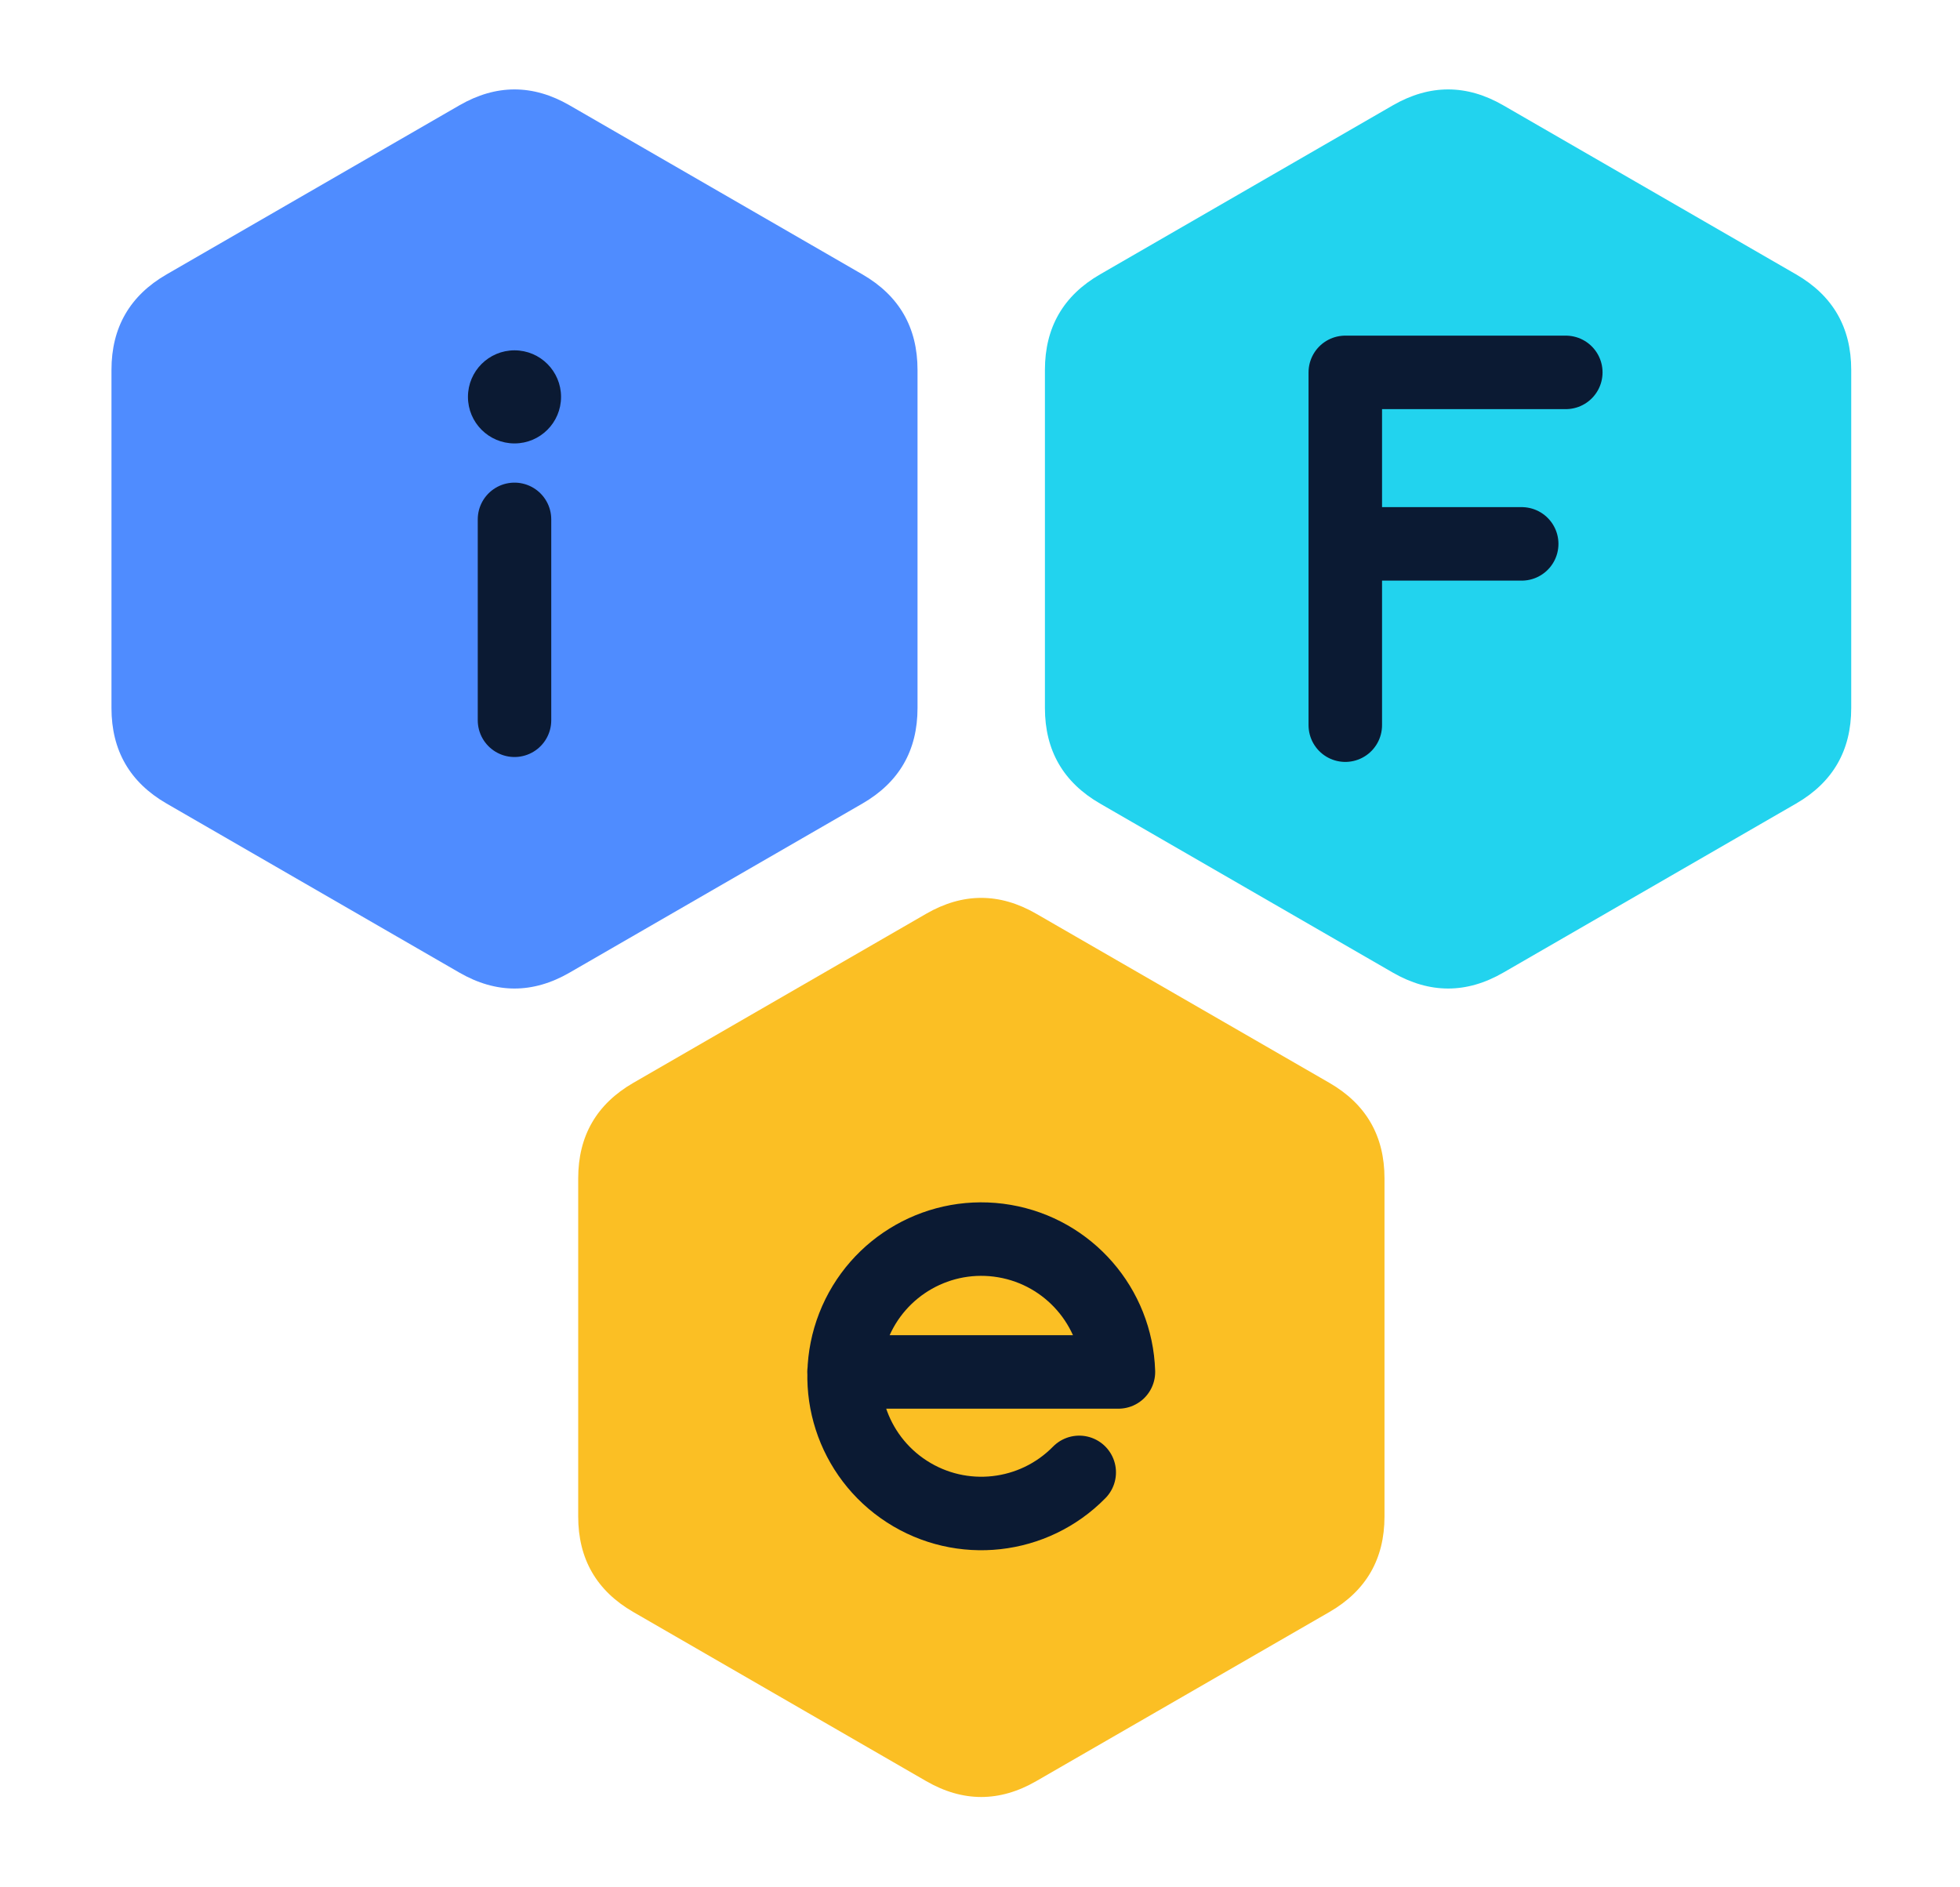
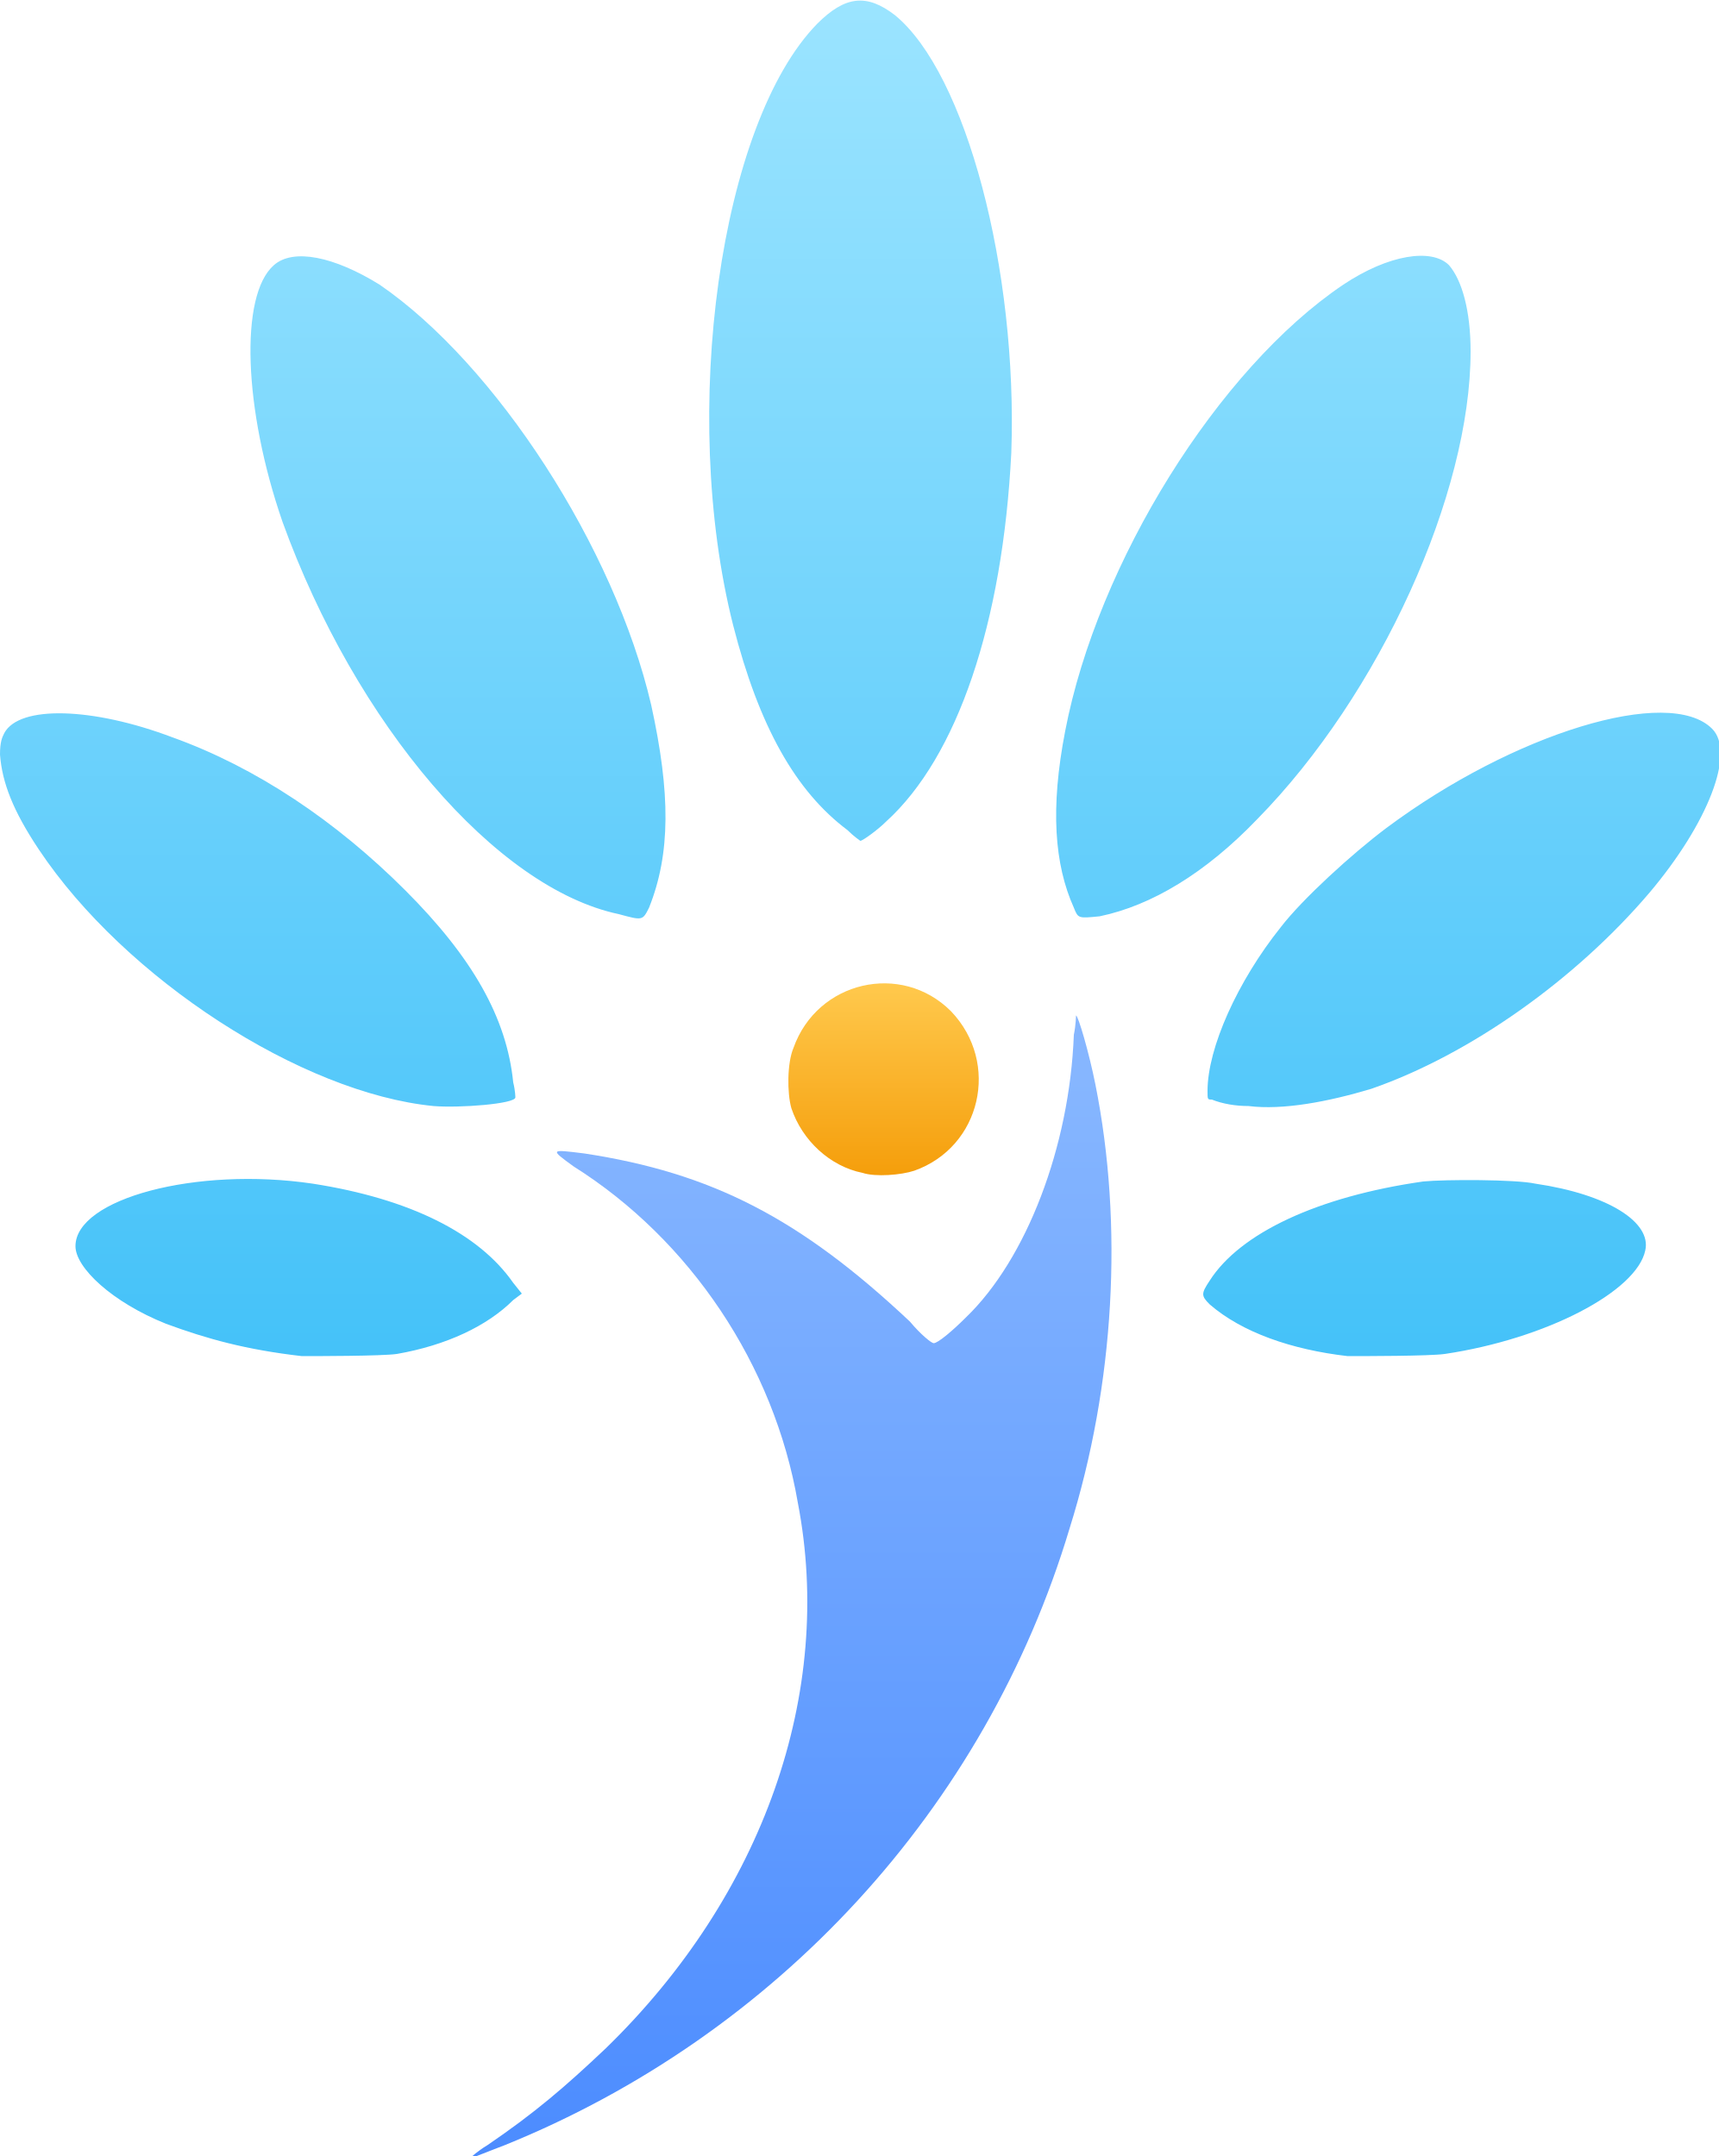
- <svg xmlns="http://www.w3.org/2000/svg" viewBox="0 0 80 77" width="160" height="154">
-   <path d="M18.75 4.30Q21.00 3.00 23.25 4.30L35.20 11.20Q37.45 12.50 37.45 15.10L37.45 28.90Q37.45 31.50 35.20 32.80L23.25 39.70Q21.00 41.00 18.75 39.70L6.80 32.80Q4.55 31.50 4.55 28.90L4.55 15.10Q4.55 12.50 6.80 11.20Z" fill="#4f8cff" />
-   <g transform="translate(21.00 22.40)" fill="none" stroke="#0b1a33" stroke-width="3.0" stroke-linecap="round" stroke-linejoin="round">
-     <path d="M0 -1.2V7" />
-     <circle cx="0" cy="-6.2" r="1.9" fill="#0b1a33" stroke="none" />
-   </g>
-   <path d="M56.85 4.30Q59.11 3.00 61.36 4.30L73.31 11.20Q75.56 12.50 75.56 15.10L75.56 28.90Q75.56 31.50 73.31 32.80L61.36 39.70Q59.11 41.00 56.85 39.70L44.90 32.80Q42.65 31.50 42.65 28.90L42.65 15.10Q42.65 12.50 44.90 11.20Z" fill="#22d3ee" />
-   <g transform="translate(59.11 22.40)" fill="none" stroke="#0b1a33" stroke-width="3.0" stroke-linecap="round" stroke-linejoin="round">
-     <path d="M-4.2 7.2V-7.2H4.8M-4.2 -0.2H3" />
-   </g>
-   <path d="M37.80 37.30Q40.05 36.00 42.30 37.30L54.26 44.20Q56.51 45.50 56.51 48.10L56.51 61.90Q56.51 64.50 54.26 65.80L42.30 72.70Q40.05 74.00 37.80 72.70L25.85 65.80Q23.60 64.50 23.60 61.90L23.60 48.10Q23.60 45.50 25.85 44.20Z" fill="#fbbf24" />
-   <g transform="translate(40.05 55.40)" fill="none" stroke="#0b1a33" stroke-width="3.0" stroke-linecap="round" stroke-linejoin="round">
-     <path d="M-5.6 0.6H5.6A5.6 5.6 0 1 0 4 4.7" />
-   </g>
+ <svg xmlns="http://www.w3.org/2000/svg" viewBox="0 0 79.7 100">
+   <defs>
+     <linearGradient id="p" gradientUnits="userSpaceOnUse" x1="0" y1="0" x2="0" y2="72">
+       <stop stop-color="#9BE4FF" />
+       <stop offset="1" stop-color="#38BDF8" />
+     </linearGradient>
+     <linearGradient id="f" gradientUnits="userSpaceOnUse" x1="0" y1="50" x2="0" y2="100">
+       <stop stop-color="#86B6FF" />
+       <stop offset="1" stop-color="#4C8CFF" />
+     </linearGradient>
+     <linearGradient id="s" gradientUnits="userSpaceOnUse" x1="0" y1="45.6" x2="0" y2="54.5">
+       <stop stop-color="#FFC94D" />
+       <stop offset="1" stop-color="#F59E0B" />
+     </linearGradient>
+   </defs>
+   <path fill="url(#p)" d="m20.1 51.3c-6.1-.6-14.3-5.9-18.3-11.9-1.2-1.8-1.7-3.1-1.8-4.4 0-.6 .1-.8 .2-1 .7-1.3 4.1-1.2 7.8 .2 3.9 1.4 7.6 3.9 10.8 7.1 3.1 3.1 4.7 5.9 5 8.9 .1 .4 .1 .7 .1 .7 0 .3-2.6 .5-3.8 .4zm-6.1 11.6c-2.6-.3-4.4-.8-6.3-1.5-2.5-1-4.2-2.6-4.2-3.6 0-2.2 5.6-3.7 11-2.9 4.5 .7 7.7 2.3 9.3 4.6l.4 .5-.4 .3c-1.2 1.2-3.1 2.1-5.4 2.5-.7 .1-3.8 .1-4.4 .1zm14.7-20.5c-5.7-1.2-12.2-8.8-15.6-18.2-1.8-5.2-2-10.5-.4-11.9 .9-.8 2.8-.4 4.9 .9 5.4 3.7 10.9 12.2 12.6 19.5 .9 4.1 .9 6.9-.1 9.4-.3 .6-.3 .6-1.4 .3zm10.6-3.9c-2.4-1.8-4.1-4.8-5.3-9.5-2.5-9.9-.6-23.3 3.9-27.9 1.3-1.3 2.3-1.4 3.6-.4 3.3 2.7 5.7 11.8 5.4 20.3-.4 7.9-2.5 14.1-5.8 17.1-.4 .4-1.1 .9-1.2 .9 0 0-.3-.2-.6-.5zm10.5 3.6c-.9-2-1.1-4.6-.4-8.2 1.5-7.8 7.1-16.8 12.9-20.7 2.1-1.4 4.1-1.7 4.9-.9 .6 .7 1 2.1 1 4 0 6.6-4.2 15.9-9.9 21.7-2.4 2.5-4.9 4-7.3 4.5-1 .1-1 .1-1.2-.4zm12.7 20.8c-2.6-.3-4.9-1.1-6.4-2.4-.4-.4-.4-.5 0-1.1 1.4-2.2 5-3.9 9.9-4.6 1-.1 4.3-.1 5.2 .1 3.4 .5 5.4 1.8 5.1 3.1-.4 1.9-4.6 4.1-9.3 4.8-.7 .1-3.8 .1-4.5 .1zm-4.6-11.6c-.6 0-1.2-.1-1.7-.3-.2 0-.2 0-.2-.4 0-2 1.4-5.1 3.4-7.6 1-1.3 3.3-3.4 4.9-4.6 5.9-4.4 13.1-6.6 15.1-4.6 1.1 1.1-.2 4.4-2.9 7.6-3.4 4-8.3 7.5-12.9 9.1-2 .6-4.1 1-5.7 .8z" />
+   <path fill="url(#f)" d="m22.6 99.5c2.2-1.5 3.6-2.7 5.5-4.5 7.3-7.1 10.6-16.5 8.9-25.3-1.1-6.4-5-12.2-10.4-15.6-1.1-.8-1.1-.8 .5-.6 5.9 .9 10 3 15.1 7.8 .5 .6 1 1 1.1 1 .2 0 .9-.6 1.5-1.2 2.8-2.7 4.8-7.9 5-13.1 .1-.5 .1-.9 .1-.9 .1 0 .6 1.7 .9 3.2 1.3 6.5 .9 13.9-1.2 20.6-3.9 13-13.6 23.5-26.2 28.6-.8 .3-1.5 .6-1.6 .6 0 0 .3-.3 .8-.6z" />
+   <path fill="url(#s)" d="m40 54.4c-1.5-.3-2.8-1.5-3.3-3-.2-.7-.2-2.1 .1-2.8 1.1-3.1 5-4 7.3-1.7 2.3 2.4 1.4 6.3-1.7 7.4-.6 .2-1.8 .3-2.4 .1z" />
</svg>
